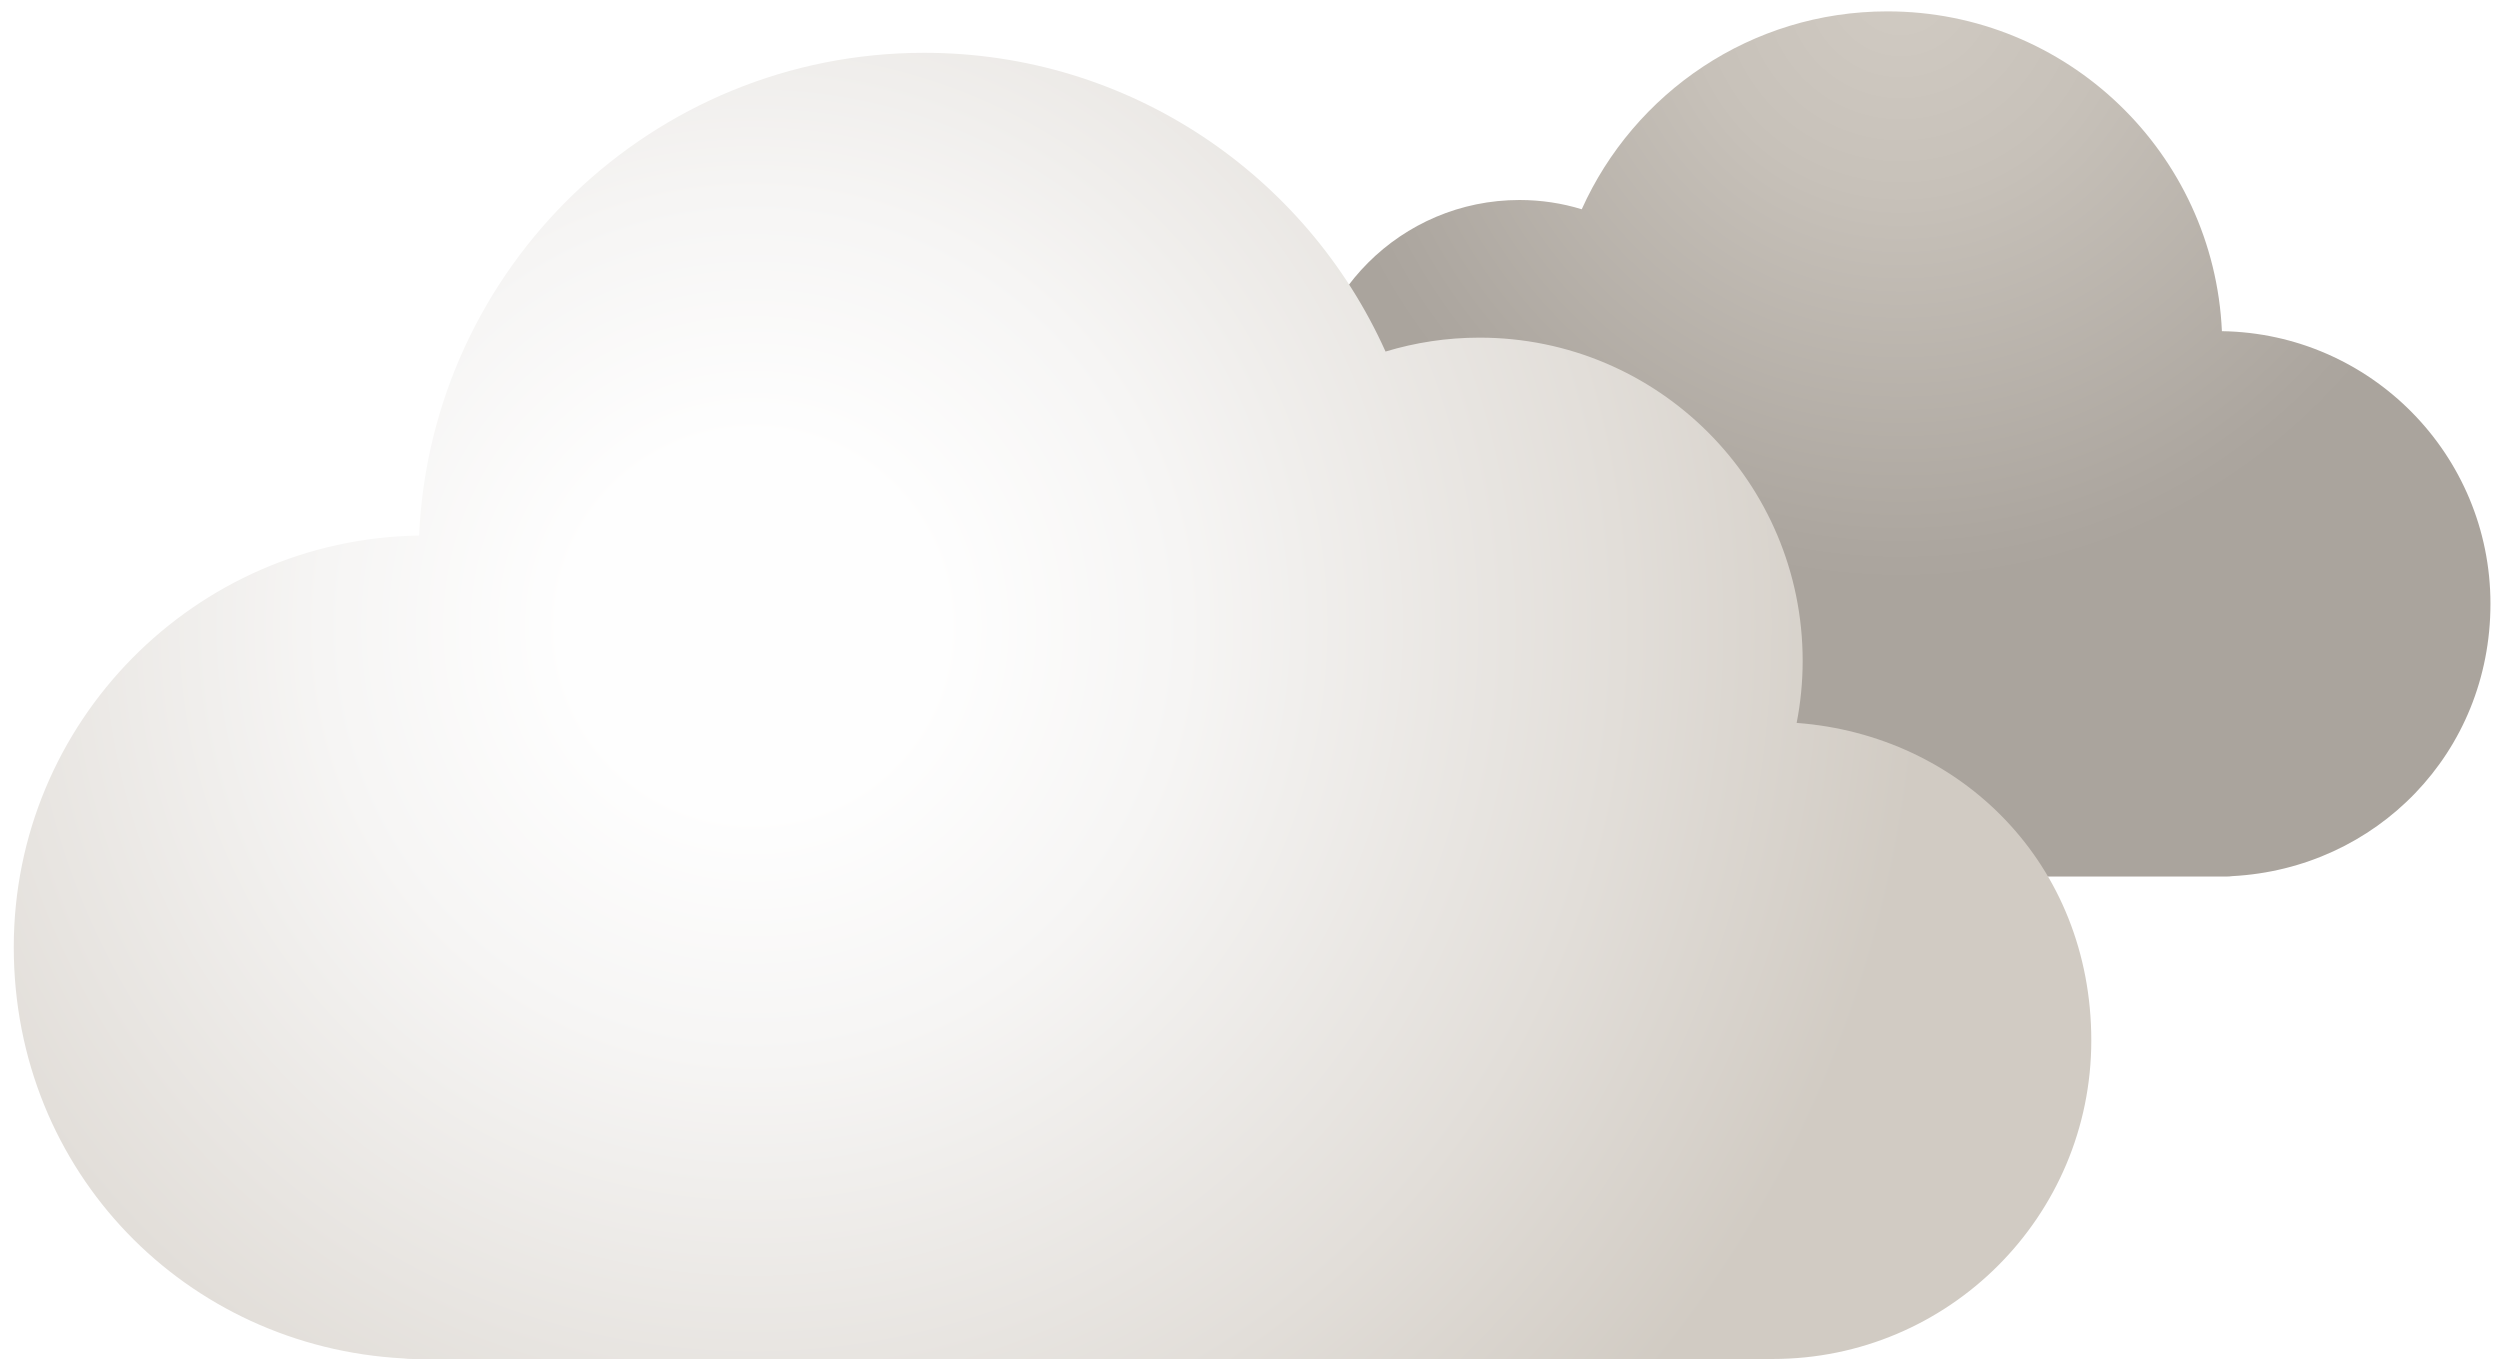
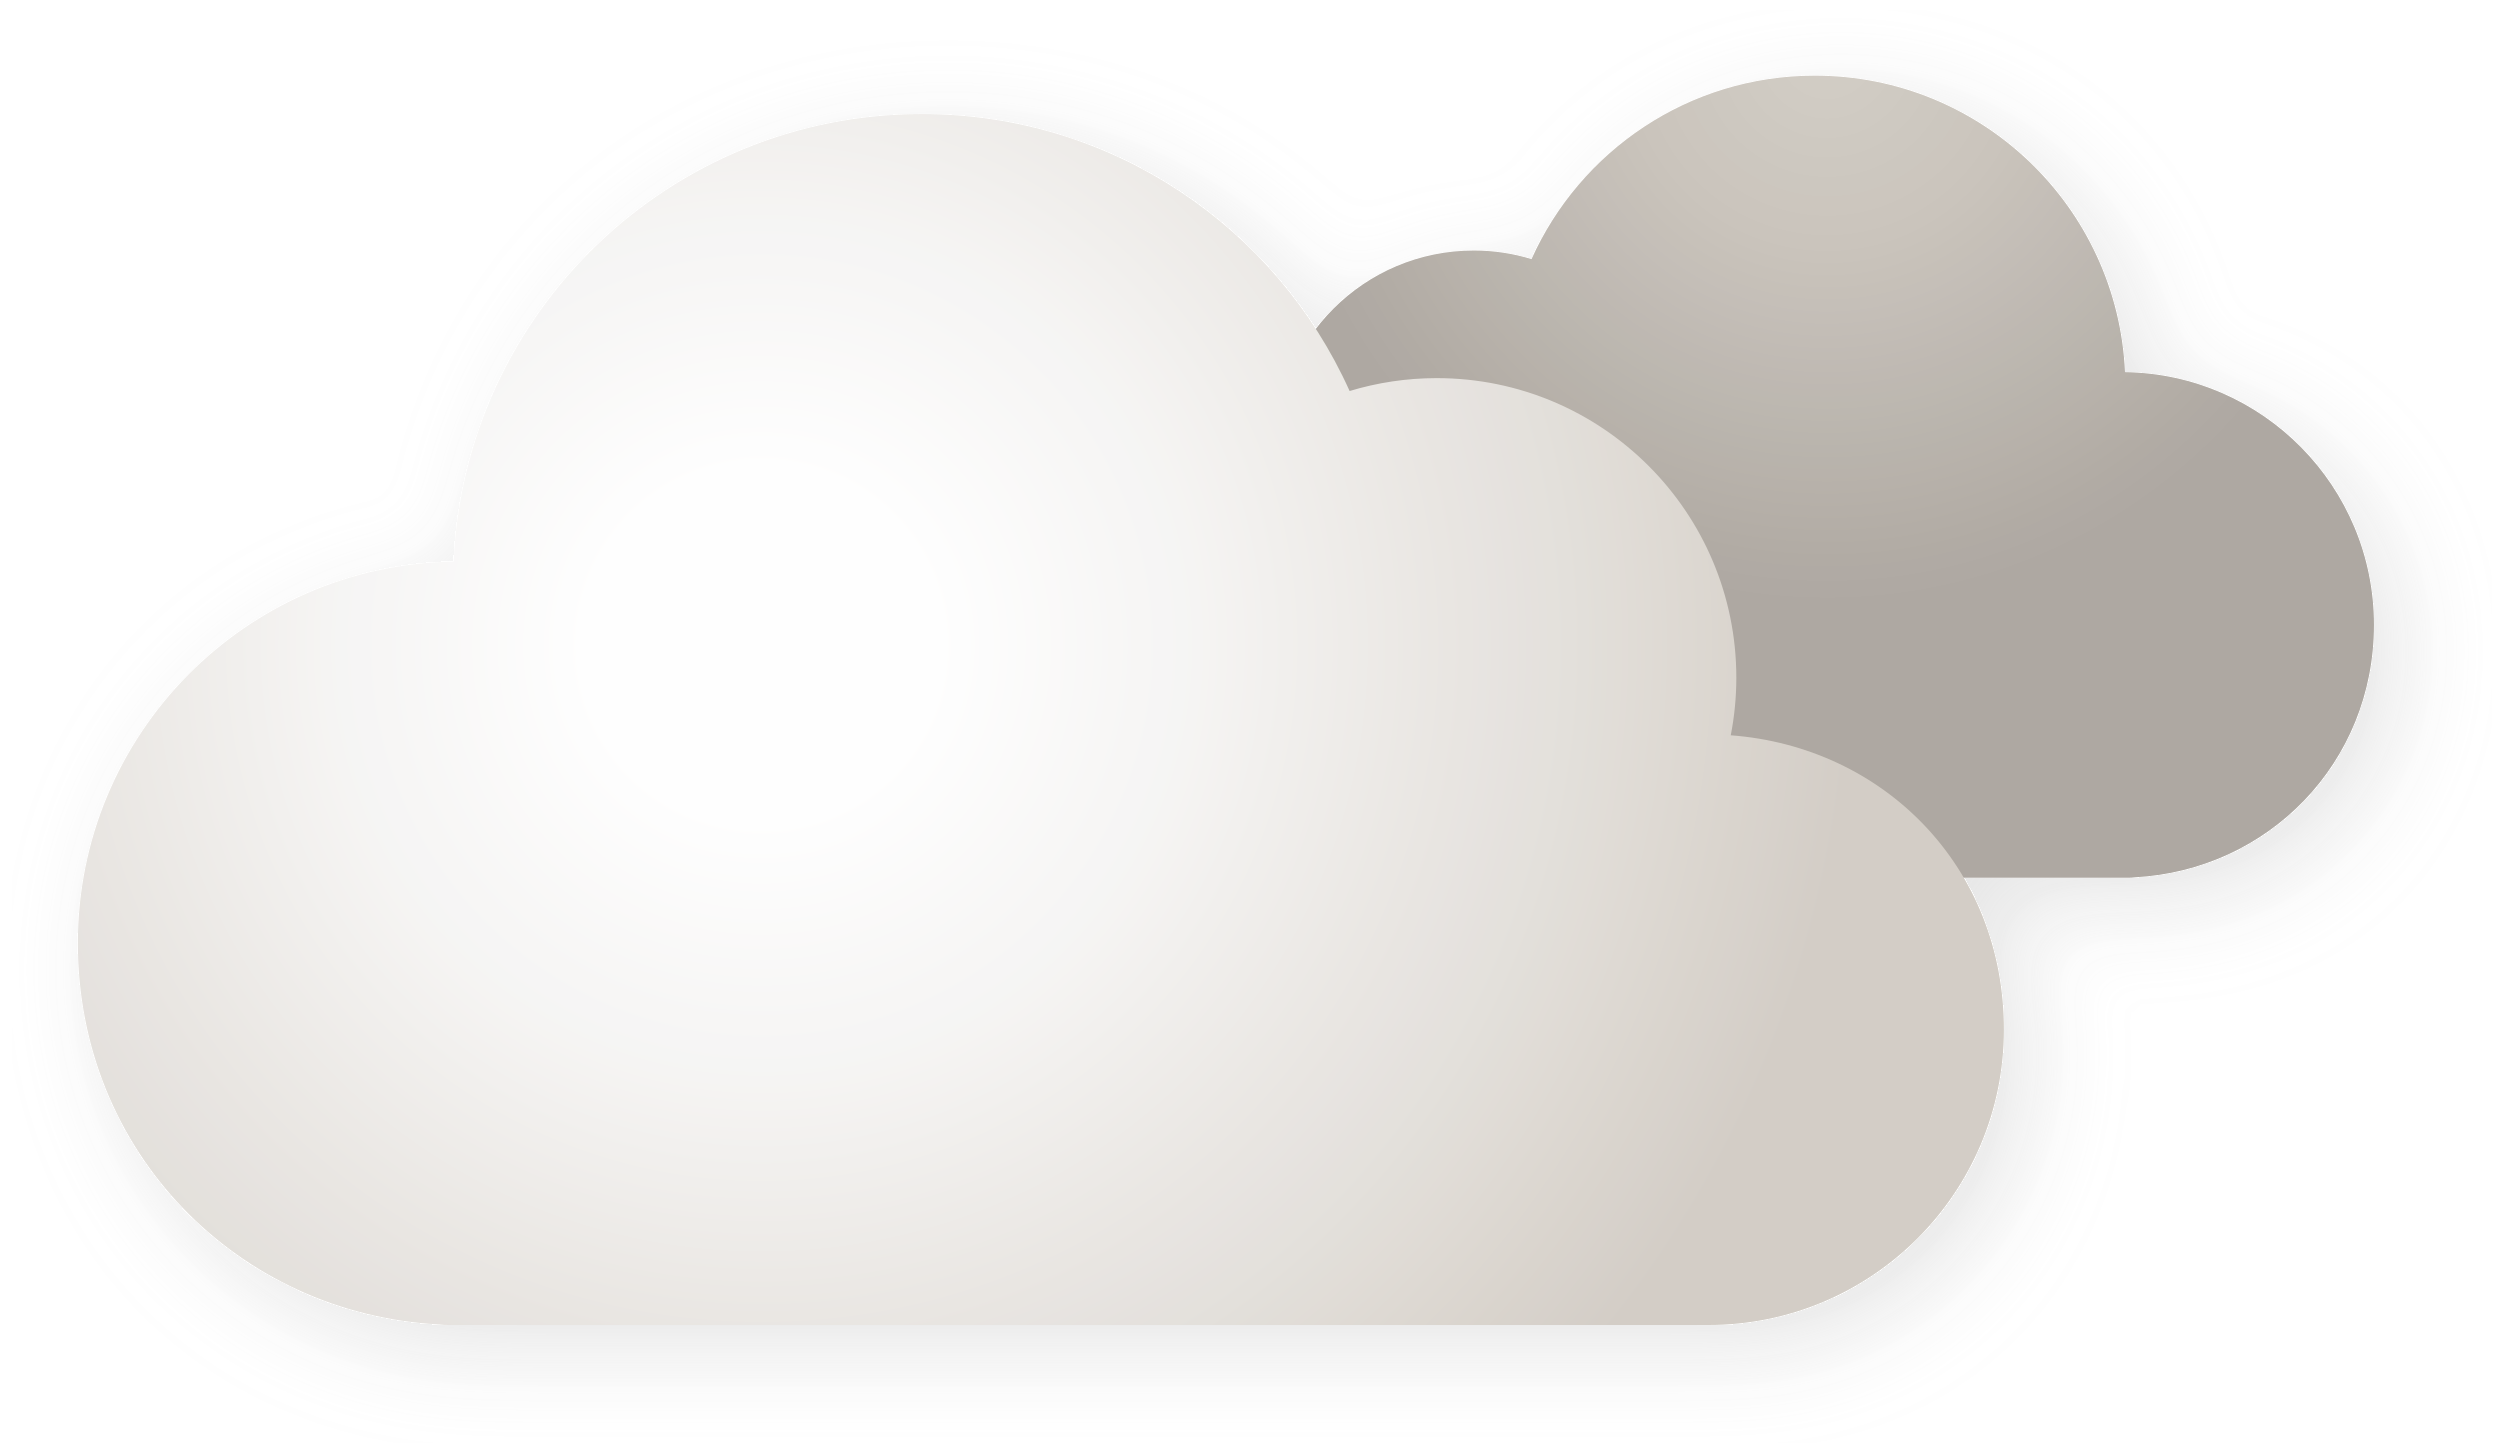
- <svg xmlns="http://www.w3.org/2000/svg" width="178" height="97" viewBox="0 0 178 97" fill="none">
-   <path d="M93.23 32.41C93.05 31.46 92.95 30.48 92.95 29.48C92.95 21.06 99.77 14.24 108.19 14.24C109.73 14.24 111.22 14.47 112.62 14.9C116.35 6.6 124.68 0.81 134.38 0.81C147.19 0.81 157.63 10.91 158.2 23.58C168.79 23.74 177.32 32.37 177.32 42.99C177.32 53.61 169.18 61.84 158.94 62.38C158.8 62.4 158.65 62.41 158.51 62.41H94.48C94.48 62.41 94.46 62.41 94.44 62.41C94.41 62.41 94.39 62.41 94.36 62.41C86.06 62.41 79.34 55.68 79.34 47.39C79.34 39.47 85.47 32.99 93.24 32.41H93.23Z" fill="url(#paint0_radial_1_7)" />
-   <path d="M127.92 51.48C128.2 50.05 128.35 48.57 128.35 47.05C128.35 34.34 118.05 24.04 105.34 24.04C103.01 24.04 100.77 24.39 98.65 25.03C93.02 12.5 80.44 3.76 65.8 3.76C46.46 3.76 30.69 19.01 29.84 38.13C13.86 38.38 0.98 51.4 0.98 67.44C0.98 83.48 13.27 95.9 28.73 96.72C28.94 96.75 29.16 96.76 29.38 96.76H126.05C126.05 96.76 126.09 96.76 126.11 96.76C126.15 96.76 126.19 96.76 126.22 96.76C138.74 96.76 148.9 86.61 148.9 74.08C148.9 61.55 139.65 52.34 127.91 51.47L127.92 51.48Z" fill="url(#paint1_radial_1_7)" />
+ <svg xmlns="http://www.w3.org/2000/svg" width="192" height="111" viewBox="0 0 192 111" fill="none">
+   <g opacity="0.95" filter="url(#filter0_d_1_7)">
+     <path d="M98.23 37.41C98.05 36.46 97.95 35.48 97.95 34.48C97.95 26.06 104.77 19.24 113.19 19.24C114.73 19.24 116.22 19.47 117.62 19.9C121.35 11.6 129.68 5.81 139.38 5.81C152.19 5.81 162.63 15.91 163.2 28.58C173.79 28.74 182.32 37.37 182.32 47.99C182.32 58.61 174.18 66.84 163.94 67.38C163.8 67.4 163.65 67.41 163.51 67.41H99.48C99.48 67.41 99.46 67.41 99.44 67.41C99.41 67.41 99.39 67.41 99.36 67.41C91.06 67.41 84.34 60.68 84.34 52.39C84.34 44.47 90.47 37.99 98.24 37.41H98.23Z" fill="url(#paint0_radial_1_7)" />
+     <path d="M132.92 56.48C133.2 55.05 133.35 53.57 133.35 52.05C133.35 39.34 123.05 29.04 110.34 29.04C108.01 29.04 105.77 29.39 103.65 30.03C98.02 17.5 85.44 8.76 70.8 8.76C51.46 8.76 35.69 24.01 34.84 43.13C18.86 43.38 5.98 56.4 5.98 72.44C5.98 88.48 18.27 100.9 33.73 101.72C33.94 101.75 34.16 101.76 34.38 101.76H131.05C131.05 101.76 131.09 101.76 131.11 101.76C131.15 101.76 131.19 101.76 131.22 101.76C143.74 101.76 153.9 91.61 153.9 79.08C153.9 66.55 144.65 57.34 132.91 56.47L132.92 56.48Z" fill="url(#paint1_radial_1_7)" />
+   </g>
  <defs>
-     <radialGradient id="paint0_radial_1_7" cx="0" cy="0" r="1" gradientUnits="userSpaceOnUse" gradientTransform="translate(135.32 -1.12) rotate(180) scale(42.65 42.65)">
+     <filter id="filter0_d_1_7" x="0.98" y="0.81" width="190.34" height="109.95" filterUnits="userSpaceOnUse" color-interpolation-filters="sRGB">
+       <feFlood flood-opacity="0" result="BackgroundImageFix" />
+       <feColorMatrix in="SourceAlpha" type="matrix" values="0 0 0 0 0 0 0 0 0 0 0 0 0 0 0 0 0 0 127 0" result="hardAlpha" />
+       <feOffset dx="2" dy="2" />
+       <feGaussianBlur stdDeviation="3.5" />
+       <feComposite in2="hardAlpha" operator="out" />
+       <feColorMatrix type="matrix" values="0 0 0 0 0.652 0 0 0 0 0.652 0 0 0 0 0.652 0 0 0 0.29 0" />
+       <feBlend mode="normal" in2="BackgroundImageFix" result="effect1_dropShadow_1_7" />
+       <feBlend mode="normal" in="SourceGraphic" in2="effect1_dropShadow_1_7" result="shape" />
+     </filter>
+     <radialGradient id="paint0_radial_1_7" cx="0" cy="0" r="1" gradientUnits="userSpaceOnUse" gradientTransform="translate(140.32 3.88) rotate(180) scale(42.65 42.65)">
      <stop stop-color="#D1CBC3" />
      <stop offset="0.35" stop-color="#C7C1B9" />
      <stop offset="0.94" stop-color="#ACA69F" />
      <stop offset="1" stop-color="#AAA49D" />
    </radialGradient>
-     <radialGradient id="paint1_radial_1_7" cx="0" cy="0" r="1" gradientUnits="userSpaceOnUse" gradientTransform="translate(53.45 44.54) scale(84.07 84.07)">
+     <radialGradient id="paint1_radial_1_7" cx="0" cy="0" r="1" gradientUnits="userSpaceOnUse" gradientTransform="translate(58.45 49.54) scale(84.07 84.07)">
      <stop offset="0.16" stop-color="#FEFEFE" />
      <stop offset="0.37" stop-color="#F6F5F4" />
      <stop offset="0.74" stop-color="#E2DED9" />
      <stop offset="1" stop-color="#D1CBC3" />
    </radialGradient>
  </defs>
</svg>
